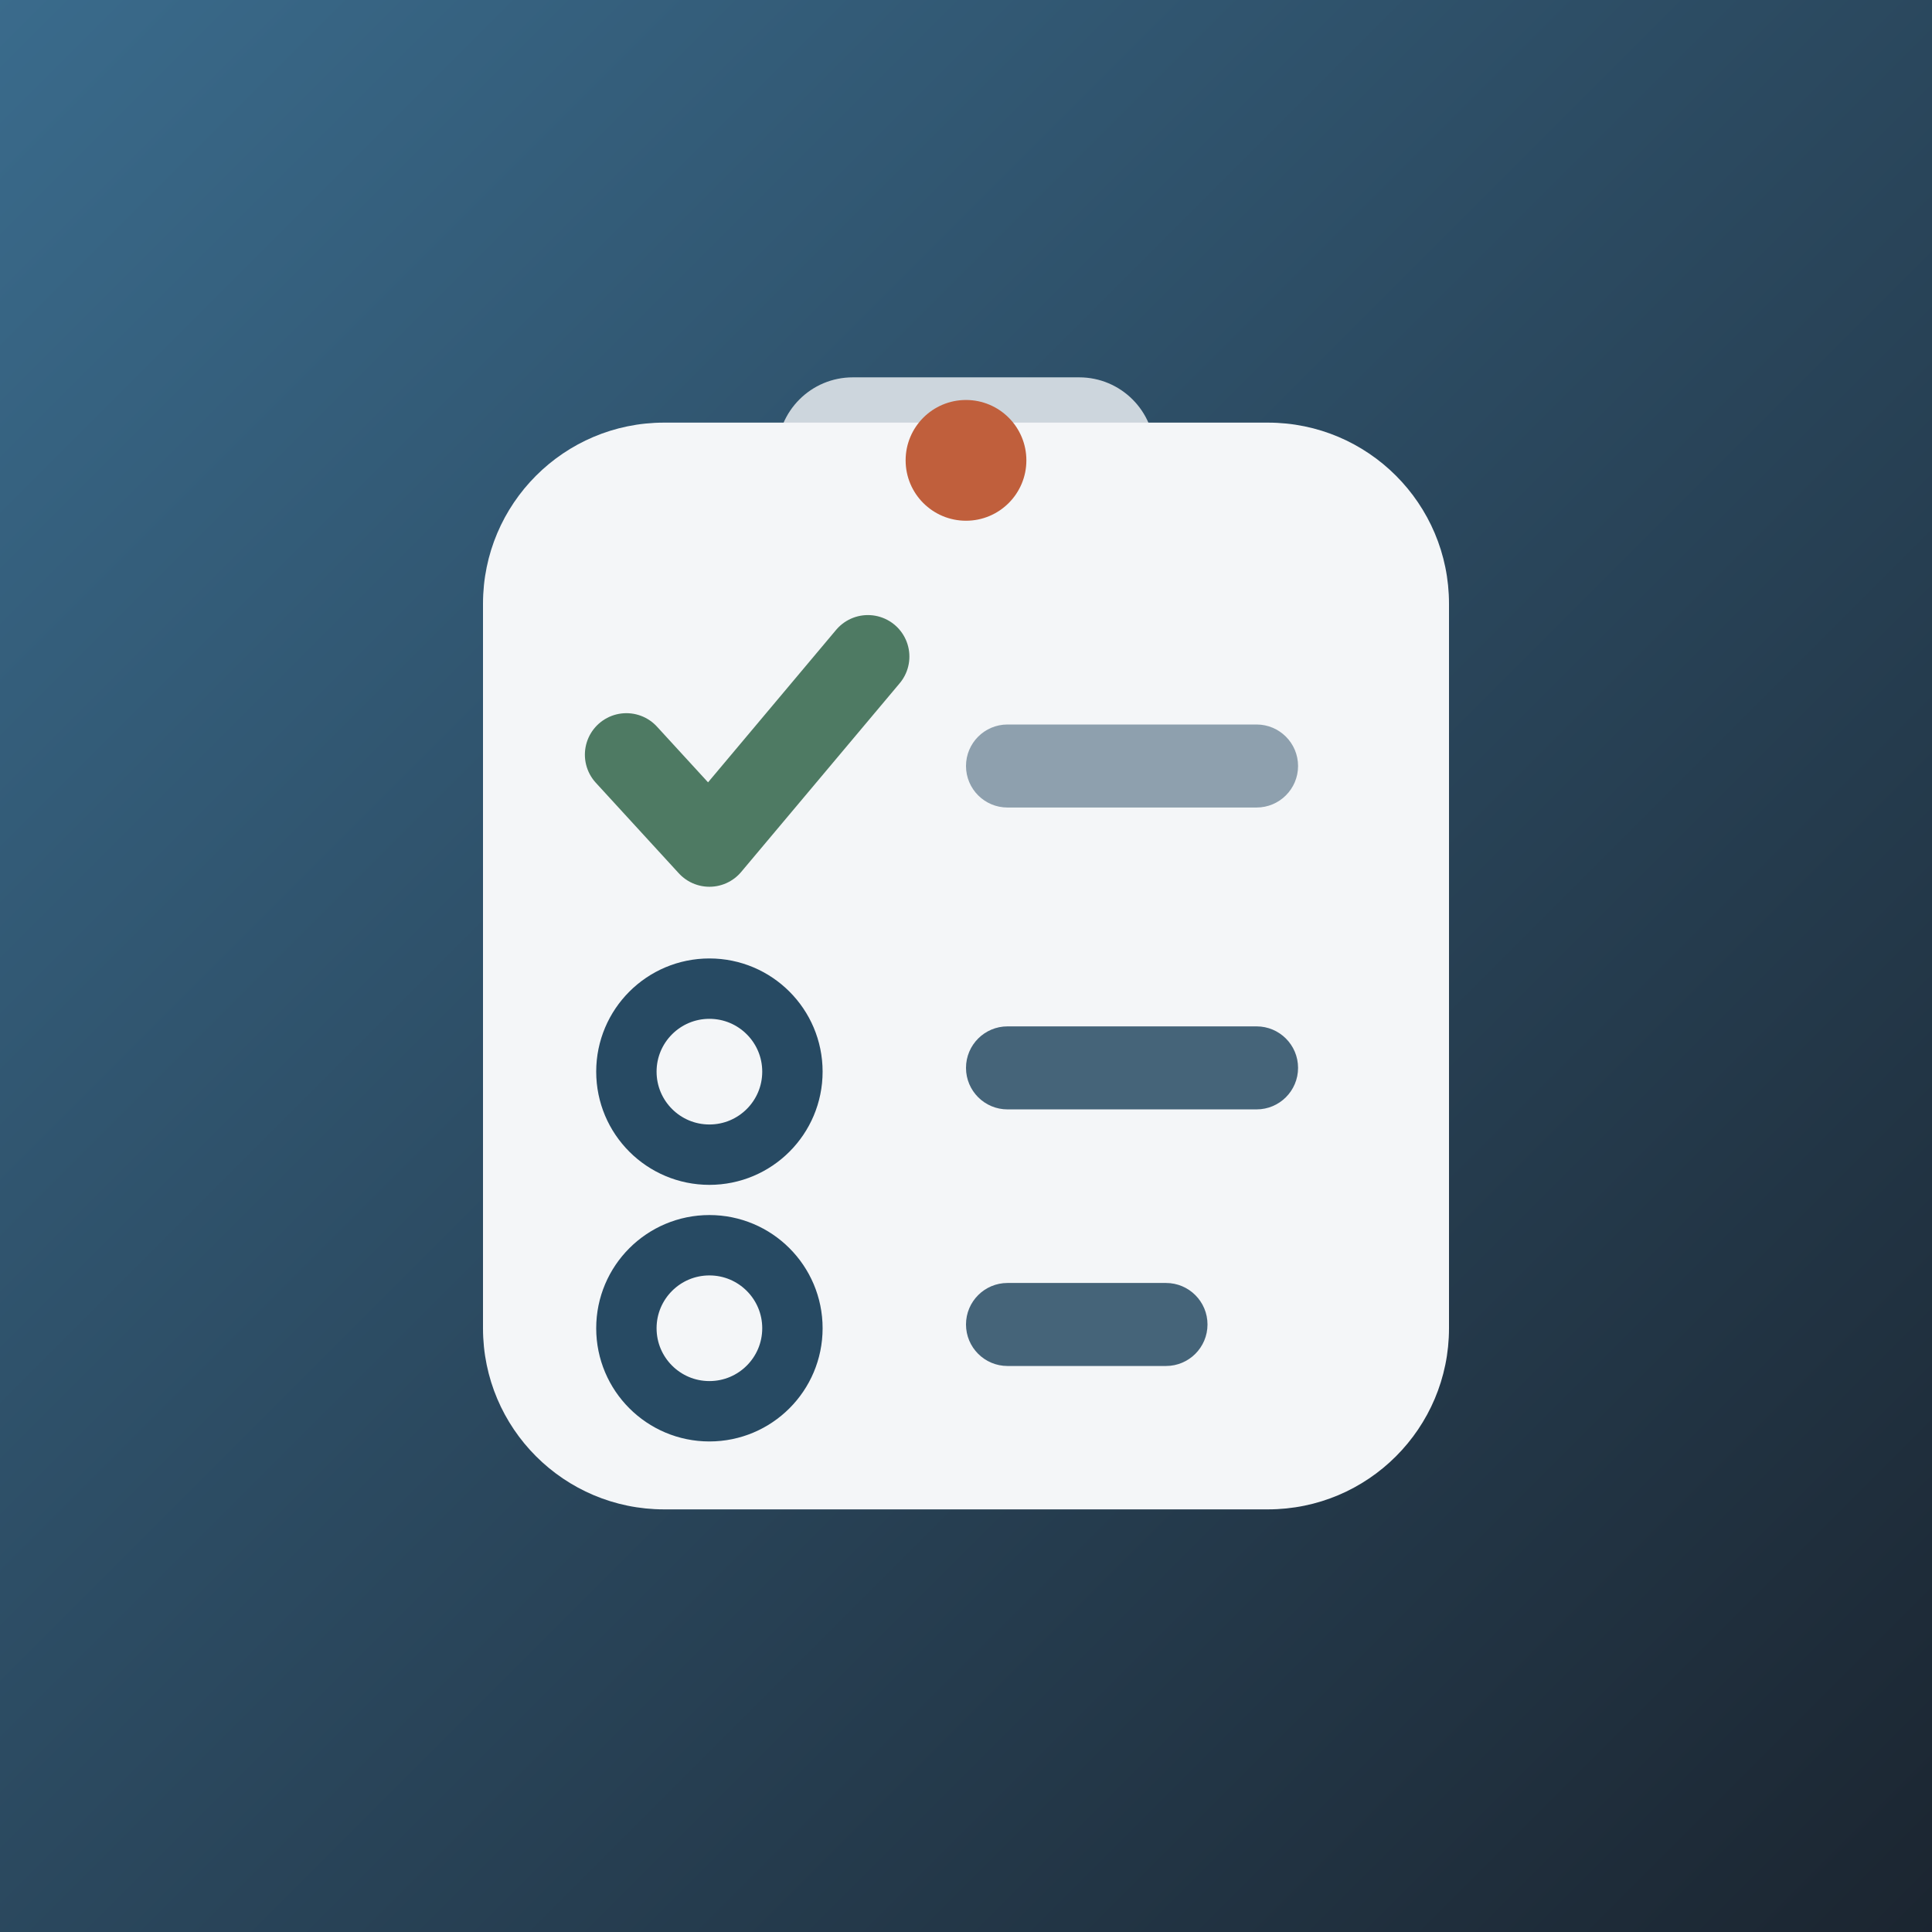
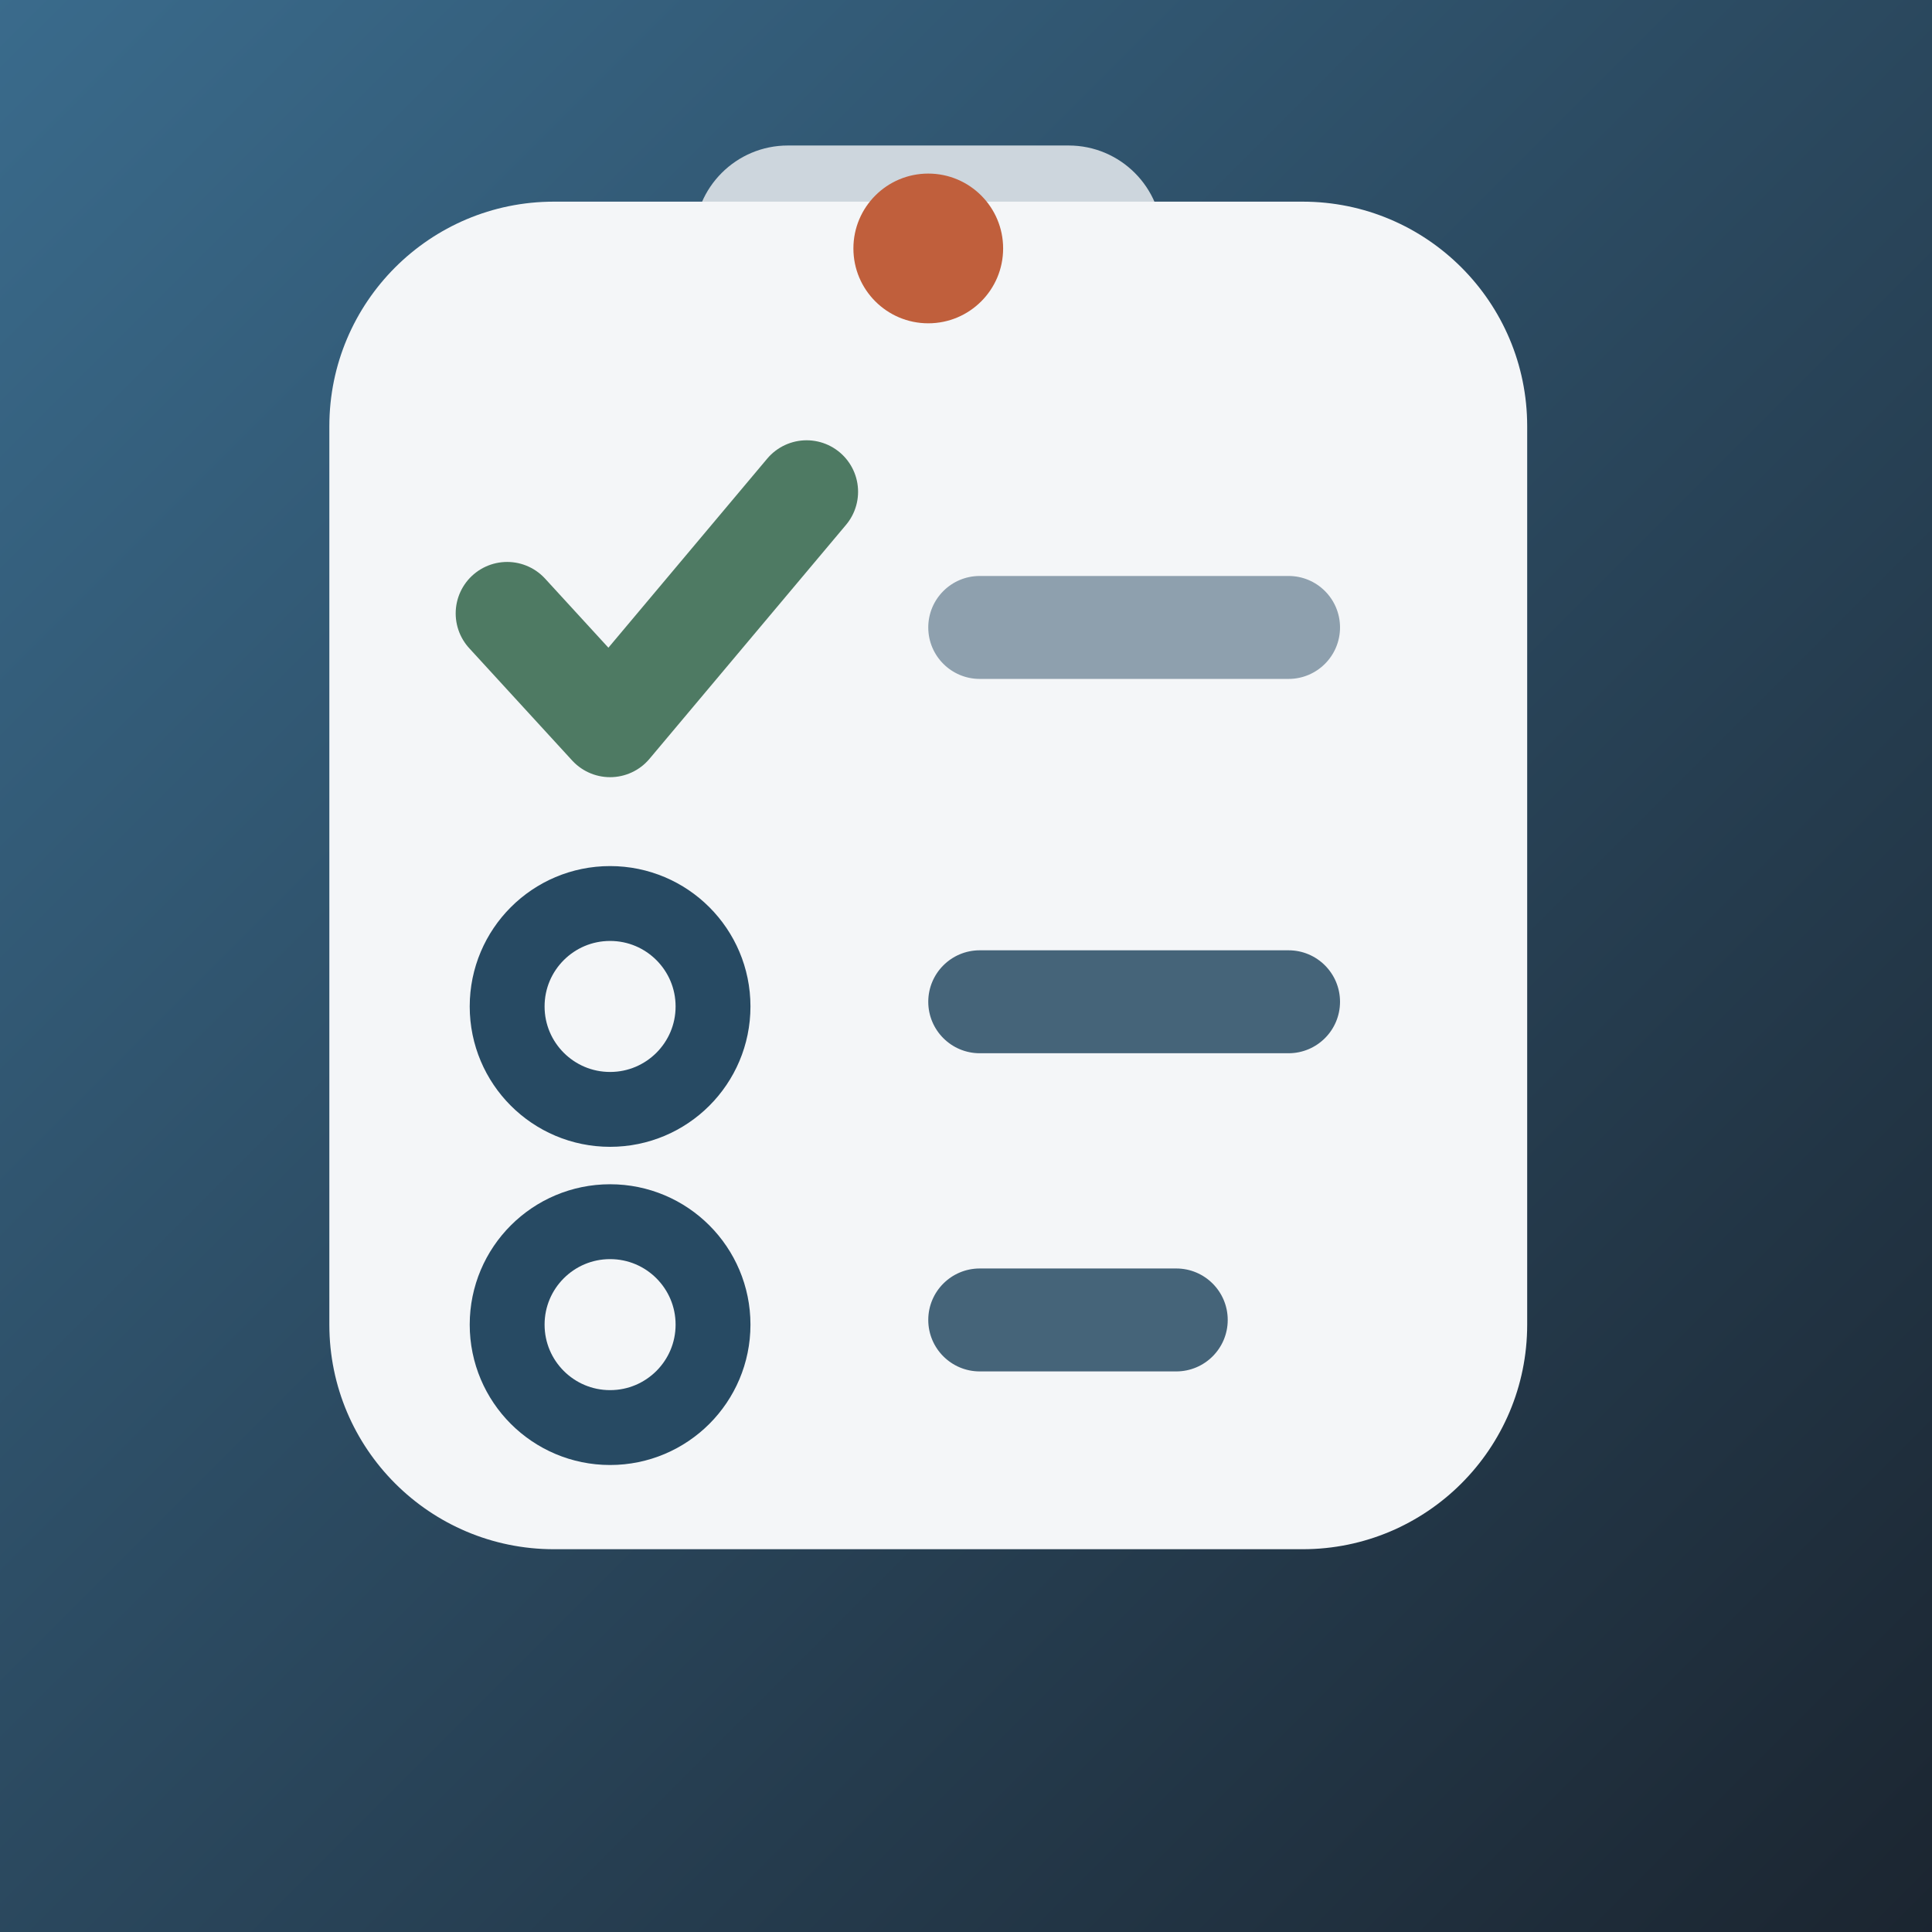
<svg xmlns="http://www.w3.org/2000/svg" width="256" height="256" viewBox="0 0 256 256">
  <defs>
    <linearGradient id="g4" x1="0" y1="0" x2="1" y2="1">
      <stop offset="0" stop-color="#3a6b8c" />
      <stop offset="1" stop-color="#1b2530" />
    </linearGradient>
  </defs>
  <g>
    <rect x="0" y="0" width="256" height="256" fill="url(#g4)" />
-     <rect x="103" y="50" width="50" height="23" rx="10" fill="#cdd6dd" />
-     <rect x="64" y="56" width="128" height="144" rx="24" fill="#F4F6F8" />
-     <g stroke-linecap="round">
-       <path d="M83 100 l11 12 l21 -25" fill="none" stroke="#4e7a63" stroke-width="11" stroke-linejoin="round" />
-       <rect x="128" y="96" width="44" height="11" rx="5.5" fill="#274A63" opacity="0.5" />
-       <circle cx="94" cy="142" r="11" fill="none" stroke="#274A63" stroke-width="8" />
-       <rect x="128" y="136" width="44" height="11" rx="5.5" fill="#274A63" opacity="0.85" />
-       <circle cx="94" cy="176" r="11" fill="none" stroke="#274A63" stroke-width="8" />
-       <rect x="128" y="170" width="32" height="11" rx="5.5" fill="#274A63" opacity="0.85" />
+     <g transform="translate(123,116) scale(1.24) translate(-128,-128)">
+       <rect x="103" y="50" width="50" height="23" rx="10" fill="#cdd6dd" />
+       <rect x="64" y="56" width="128" height="144" rx="24" fill="#F4F6F8" />
+       <g stroke-linecap="round">
+         <path d="M83 100 l11 12 l21 -25" fill="none" stroke="#4e7a63" stroke-width="11" stroke-linejoin="round" />
+         <rect x="128" y="96" width="44" height="11" rx="5.5" fill="#274A63" opacity="0.5" />
+         <circle cx="94" cy="142" r="11" fill="none" stroke="#274A63" stroke-width="8" />
+         <rect x="128" y="136" width="44" height="11" rx="5.5" fill="#274A63" opacity="0.85" />
+         <circle cx="94" cy="176" r="11" fill="none" stroke="#274A63" stroke-width="8" />
+         <rect x="128" y="170" width="32" height="11" rx="5.5" fill="#274A63" opacity="0.85" />
+       </g>
+       <circle cx="128" cy="61" r="8" fill="#C05F3C" />
    </g>
-     <circle cx="128" cy="61" r="8" fill="#C05F3C" />
  </g>
</svg>
